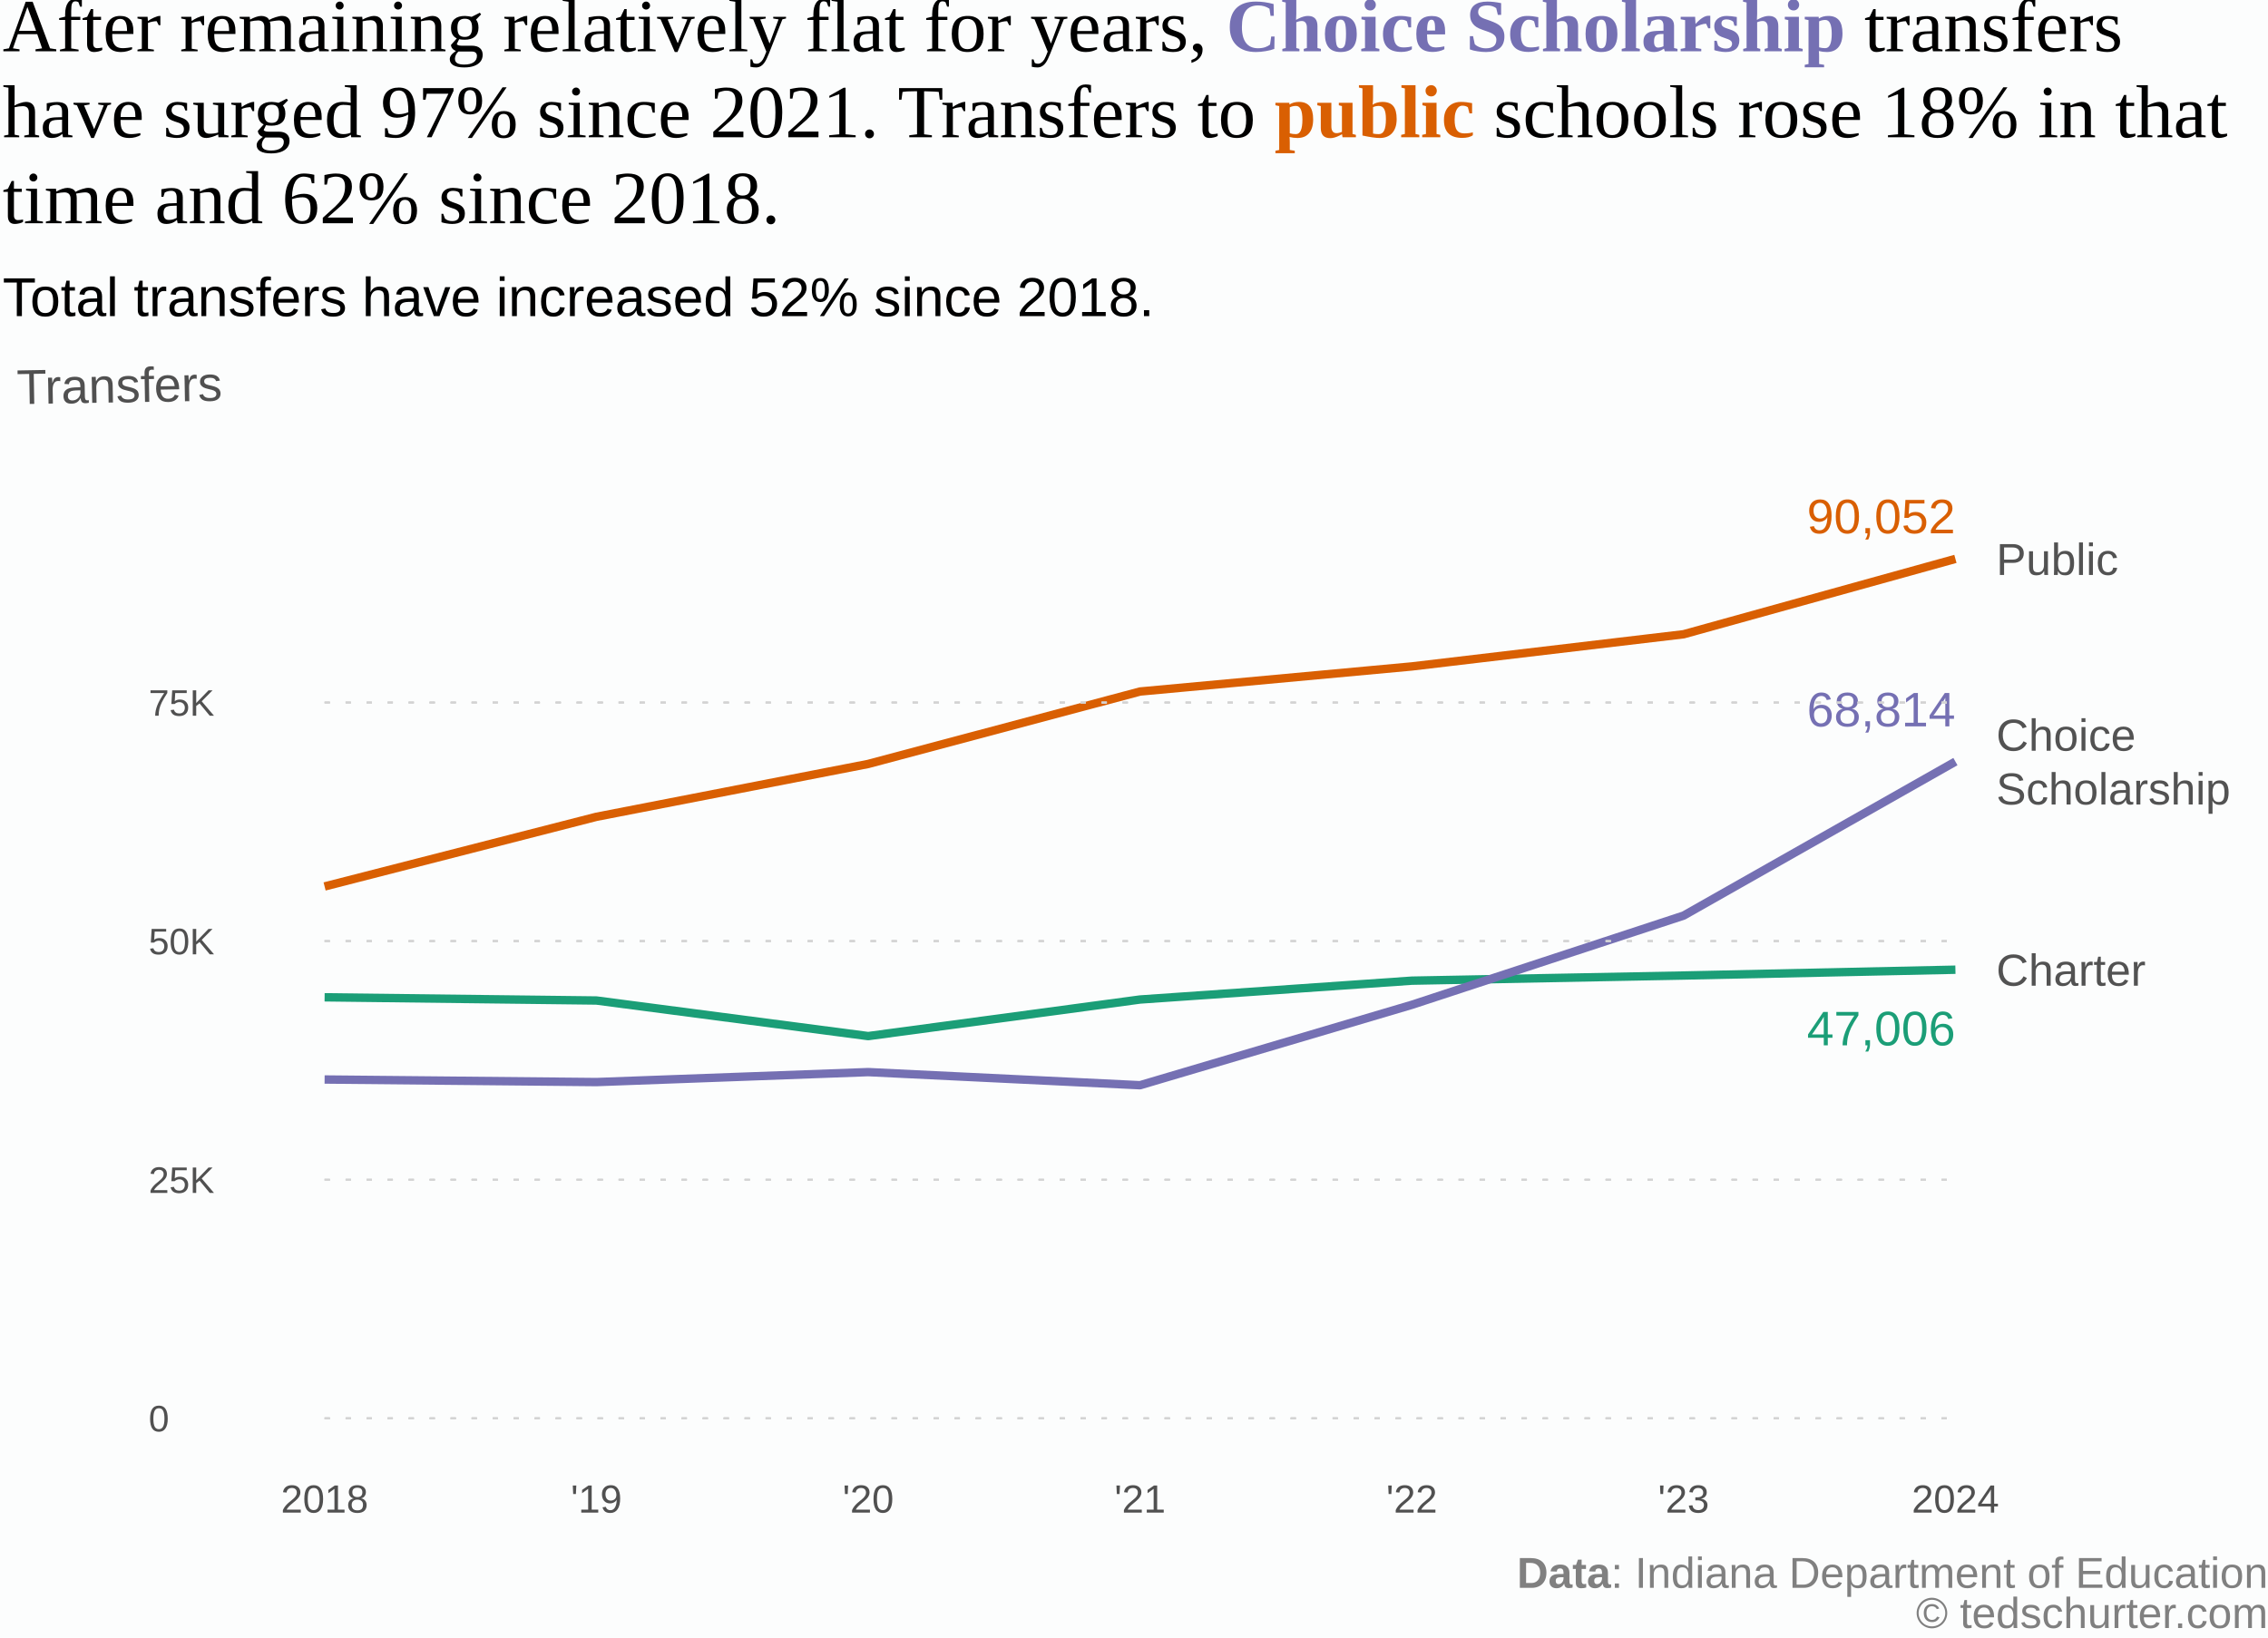
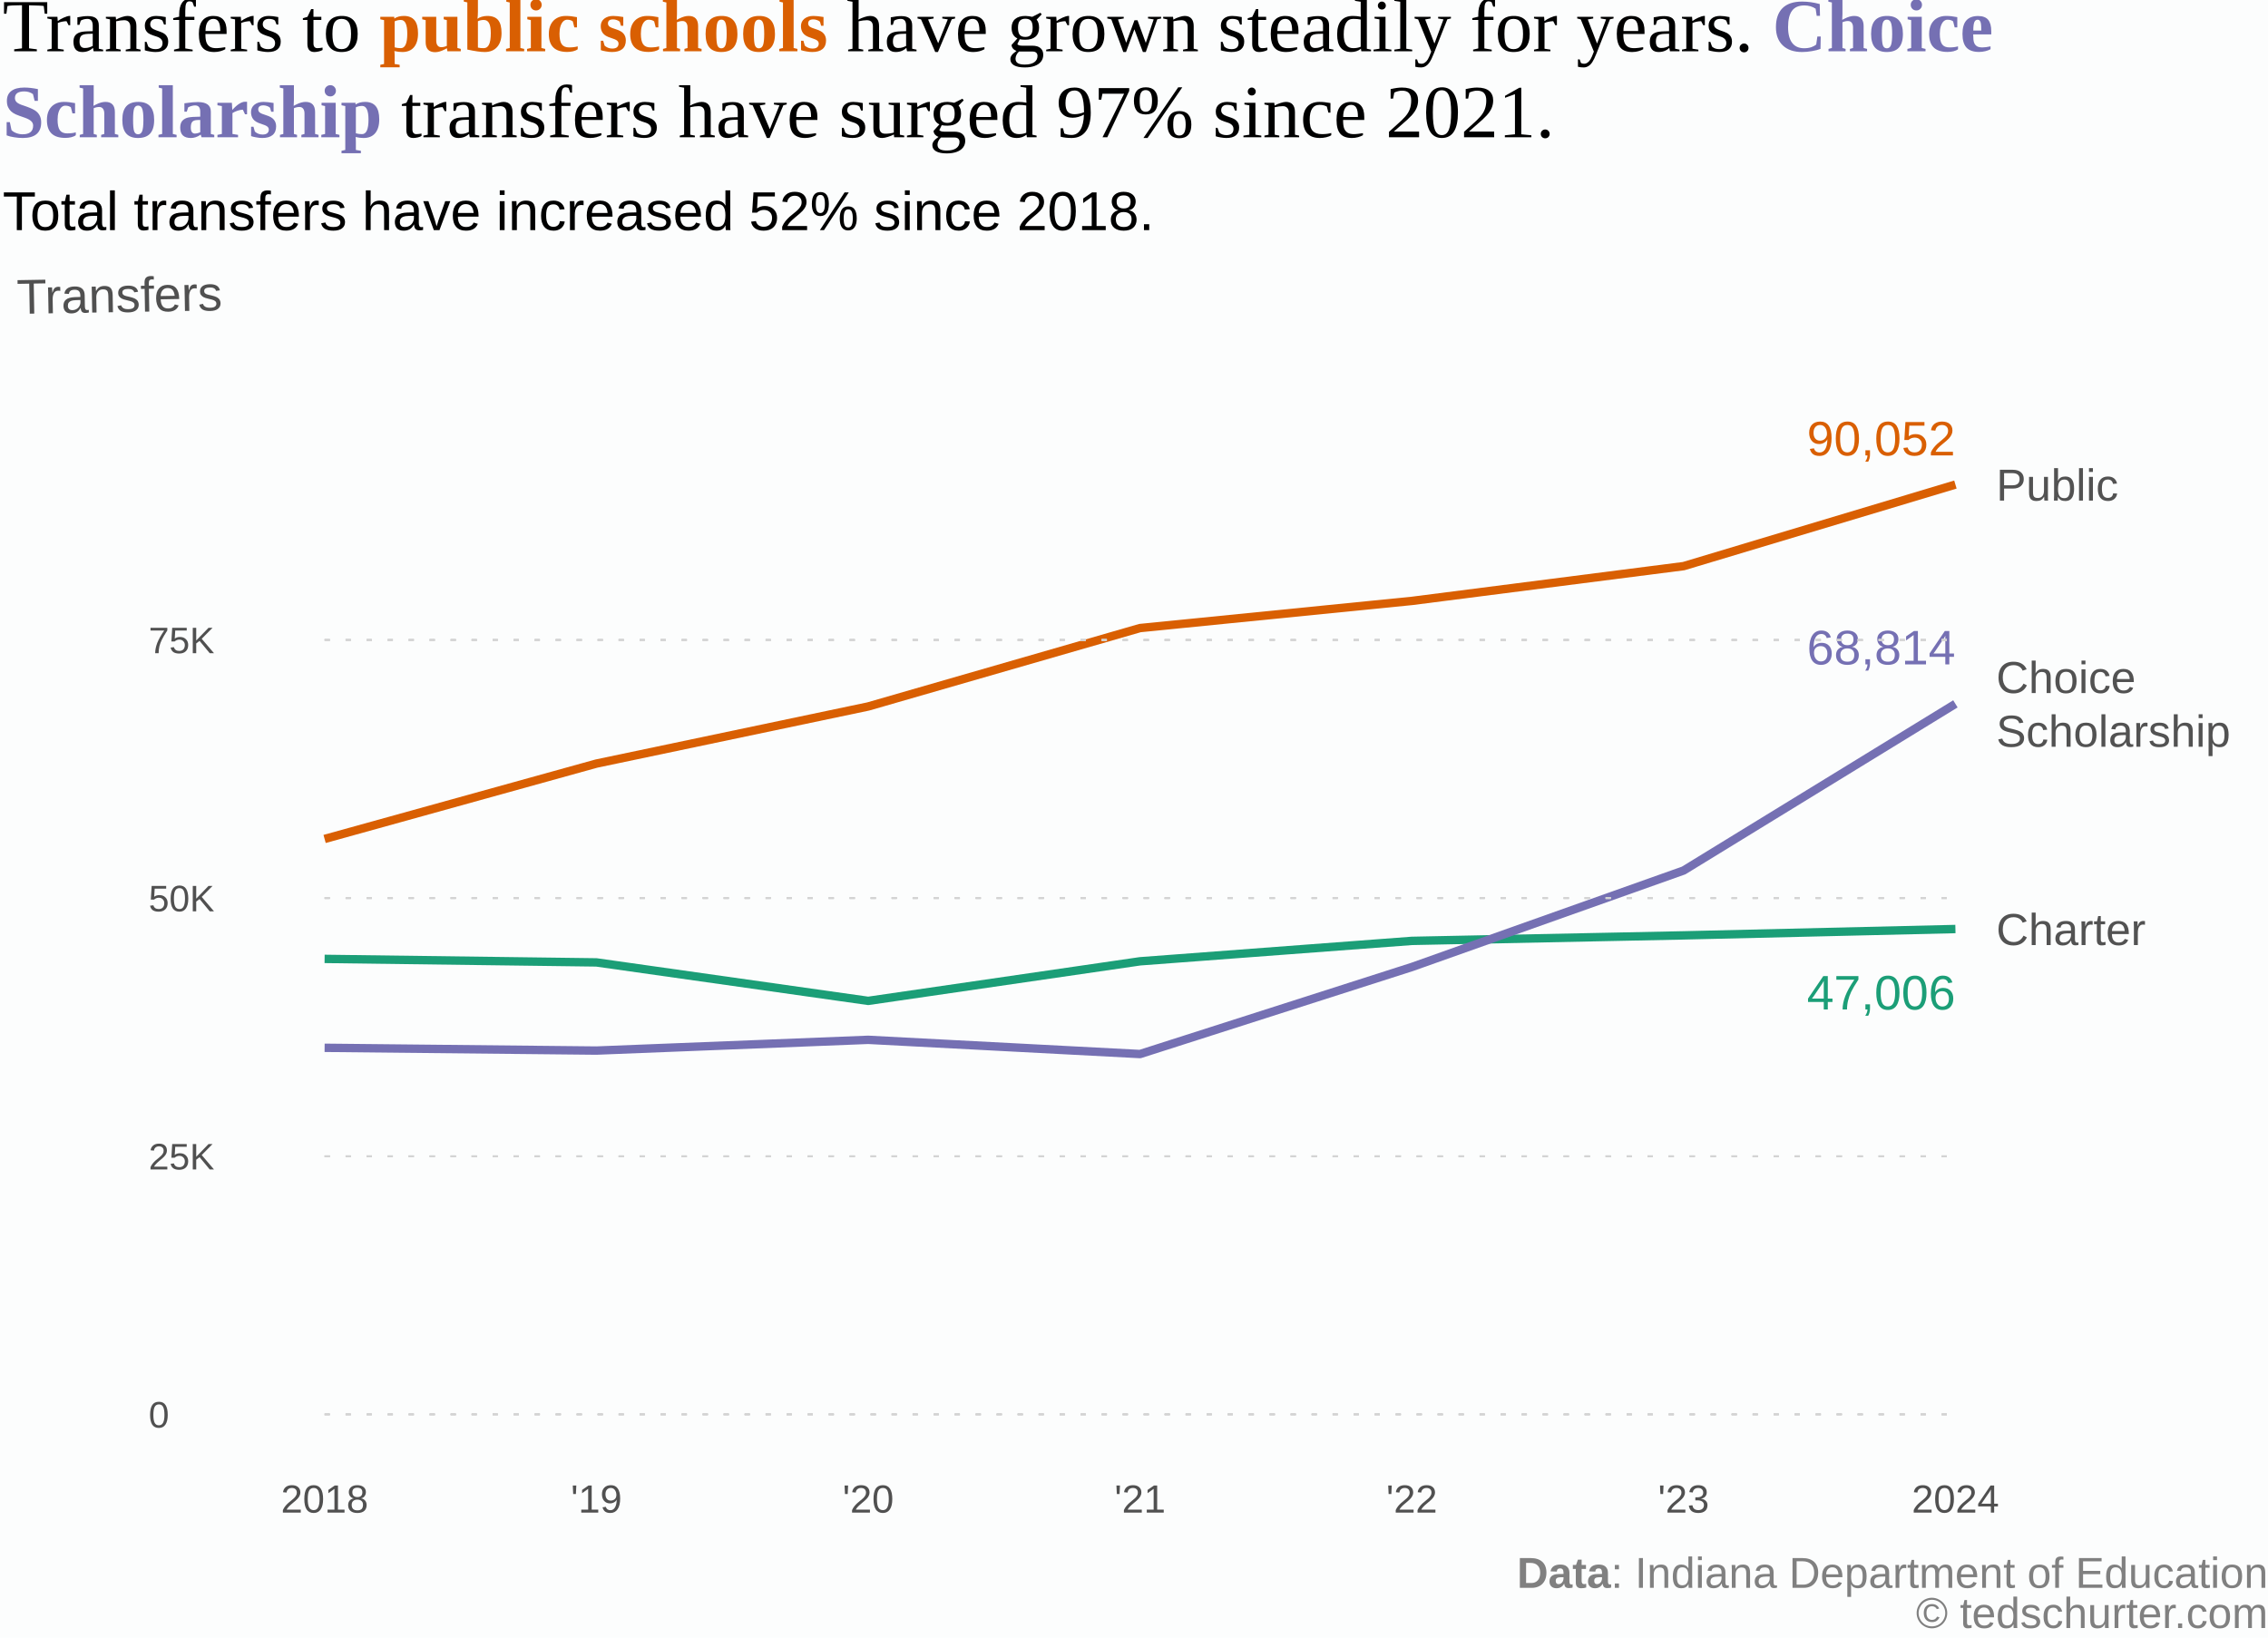
<svg xmlns="http://www.w3.org/2000/svg" class="svglite" width="432.00pt" height="312.00pt" viewBox="0 0 432.00 312.00">
  <defs>
    <style type="text/css">
    .svglite line, .svglite polyline, .svglite polygon, .svglite path, .svglite rect, .svglite circle {
      fill: none;
      stroke: #000000;
      stroke-linecap: round;
      stroke-linejoin: round;
      stroke-miterlimit: 10.00;
    }
    .svglite text {
      white-space: pre;
    }
  </style>
  </defs>
  <rect width="100%" height="100%" style="stroke: none; fill: #FCFDFD;" />
  <defs>
    <clipPath id="cpMC4wMHw0MzIuMDB8MC4wMHwzMTIuMDA=">
      <rect x="0.00" y="0.00" width="432.00" height="312.00" />
    </clipPath>
  </defs>
  <g clip-path="url(#cpMC4wMHw0MzIuMDB8MC4wMHwzMTIuMDA=)">
    <rect x="0.00" y="0.00" width="432.00" height="312.00" style="stroke-width: 1.07; stroke: none; fill: #FCFDFD;" />
  </g>
  <defs>
-     <clipPath id="cpMjUuNTl8NDMyLjAwfDc5LjMwfDI3OS4zMA==">
-       <rect x="25.59" y="79.30" width="406.41" height="200.00" />
+     <clipPath id="cpMjUuNTl8NDMyLjAwfDYyLjkyfDI3OS4zMA==">
+       <rect x="25.59" y="62.92" width="406.41" height="216.38" />
    </clipPath>
  </defs>
-   <g clip-path="url(#cpMjUuNTl8NDMyLjAwfDc5LjMwfDI3OS4zMA==)">
-     <rect x="25.59" y="79.30" width="406.41" height="200.00" style="stroke-width: 1.07; stroke: none; fill: #FCFDFD;" />
-     <polyline points="61.83,190.01 113.60,190.62 165.37,197.40 217.15,190.43 268.92,186.84 320.69,185.86 372.46,184.75 " style="stroke-width: 1.60; stroke: #1B9E77; stroke-linecap: butt;" />
-     <polyline points="61.83,205.67 113.60,206.16 165.37,204.26 217.15,206.76 268.92,191.44 320.69,174.44 372.46,145.10 " style="stroke-width: 1.60; stroke: #7570B3; stroke-linecap: butt;" />
-     <polyline points="61.83,168.89 113.60,155.62 165.37,145.55 217.15,131.75 268.92,126.97 320.69,120.84 372.46,106.48 " style="stroke-width: 1.60; stroke: #D95F02; stroke-linecap: butt;" />
-     <text x="380.23" y="187.80" style="font-size: 8.54px;fill: #525252; font-family: &quot;Arial&quot;;" textLength="28.45px" lengthAdjust="spacingAndGlyphs">Charter</text>
-     <text x="380.23" y="143.03" style="font-size: 8.54px;fill: #525252; font-family: &quot;Arial&quot;;" textLength="26.56px" lengthAdjust="spacingAndGlyphs">Choice</text>
-     <text x="380.23" y="153.27" style="font-size: 8.54px;fill: #525252; font-family: &quot;Arial&quot;;" textLength="44.58px" lengthAdjust="spacingAndGlyphs">Scholarship</text>
-     <text x="380.23" y="109.54" style="font-size: 8.54px;fill: #525252; font-family: &quot;Arial&quot;;" textLength="23.23px" lengthAdjust="spacingAndGlyphs">Public</text>
-     <text x="372.46" y="101.60" text-anchor="end" style="font-size: 9.25px;fill: #D95F02; font-family: &quot;Arial&quot;;" textLength="28.27px" lengthAdjust="spacingAndGlyphs">90,052</text>
-     <text x="372.46" y="138.39" text-anchor="end" style="font-size: 9.25px;fill: #7570B3; font-family: &quot;Arial&quot;;" textLength="28.27px" lengthAdjust="spacingAndGlyphs">68,814</text>
-     <text x="372.46" y="199.16" text-anchor="end" style="font-size: 9.25px;fill: #1B9E77; font-family: &quot;Arial&quot;;" textLength="28.27px" lengthAdjust="spacingAndGlyphs">47,006</text>
-     <line x1="61.83" y1="270.21" x2="372.46" y2="270.21" style="stroke-width: 0.32; stroke: #D3D3D3; stroke-dasharray: 1.00,3.00; stroke-linecap: butt;" />
-     <line x1="61.83" y1="224.76" x2="372.46" y2="224.76" style="stroke-width: 0.32; stroke: #D3D3D3; stroke-dasharray: 1.00,3.00; stroke-linecap: butt;" />
-     <line x1="61.83" y1="179.30" x2="372.46" y2="179.30" style="stroke-width: 0.32; stroke: #D3D3D3; stroke-dasharray: 1.00,3.00; stroke-linecap: butt;" />
-     <line x1="61.83" y1="133.85" x2="372.46" y2="133.85" style="stroke-width: 0.32; stroke: #D3D3D3; stroke-dasharray: 1.00,3.00; stroke-linecap: butt;" />
-     <line x1="61.83" y1="270.21" x2="372.46" y2="270.21" style="stroke-width: 0.32; stroke: #D3D3D3; stroke-dasharray: 1.00,3.00; stroke-linecap: butt;" />
-     <line x1="61.83" y1="224.76" x2="372.46" y2="224.76" style="stroke-width: 0.32; stroke: #D3D3D3; stroke-dasharray: 1.00,3.00; stroke-linecap: butt;" />
-     <line x1="61.83" y1="179.30" x2="372.46" y2="179.30" style="stroke-width: 0.32; stroke: #D3D3D3; stroke-dasharray: 1.00,3.00; stroke-linecap: butt;" />
-     <line x1="61.83" y1="133.85" x2="372.46" y2="133.85" style="stroke-width: 0.32; stroke: #D3D3D3; stroke-dasharray: 1.00,3.00; stroke-linecap: butt;" />
-     <line x1="61.83" y1="270.21" x2="372.46" y2="270.21" style="stroke-width: 0.32; stroke: #D3D3D3; stroke-dasharray: 1.00,3.00; stroke-linecap: butt;" />
-     <line x1="61.83" y1="224.76" x2="372.46" y2="224.76" style="stroke-width: 0.32; stroke: #D3D3D3; stroke-dasharray: 1.00,3.00; stroke-linecap: butt;" />
-     <line x1="61.83" y1="179.30" x2="372.46" y2="179.30" style="stroke-width: 0.32; stroke: #D3D3D3; stroke-dasharray: 1.00,3.00; stroke-linecap: butt;" />
-     <line x1="61.83" y1="133.85" x2="372.46" y2="133.85" style="stroke-width: 0.32; stroke: #D3D3D3; stroke-dasharray: 1.00,3.00; stroke-linecap: butt;" />
-     <line x1="61.83" y1="270.21" x2="372.46" y2="270.21" style="stroke-width: 0.32; stroke: #D3D3D3; stroke-dasharray: 1.00,3.00; stroke-linecap: butt;" />
-     <line x1="61.83" y1="224.76" x2="372.46" y2="224.76" style="stroke-width: 0.32; stroke: #D3D3D3; stroke-dasharray: 1.00,3.00; stroke-linecap: butt;" />
-     <line x1="61.83" y1="179.30" x2="372.46" y2="179.30" style="stroke-width: 0.32; stroke: #D3D3D3; stroke-dasharray: 1.00,3.00; stroke-linecap: butt;" />
-     <line x1="61.83" y1="133.85" x2="372.46" y2="133.85" style="stroke-width: 0.32; stroke: #D3D3D3; stroke-dasharray: 1.00,3.00; stroke-linecap: butt;" />
+   <g clip-path="url(#cpMjUuNTl8NDMyLjAwfDYyLjkyfDI3OS4zMA==)">
+     <rect x="25.59" y="62.92" width="406.41" height="216.38" style="stroke-width: 1.07; stroke: none; fill: #FCFDFD;" />
+     <polyline points="61.83,182.69 113.60,183.36 165.37,190.69 217.15,183.15 268.92,179.26 320.69,178.21 372.46,177.00 " style="stroke-width: 1.60; stroke: #1B9E77; stroke-linecap: butt;" />
+     <polyline points="61.83,199.63 113.60,200.16 165.37,198.11 217.15,200.82 268.92,184.24 320.69,165.85 372.46,134.10 " style="stroke-width: 1.60; stroke: #7570B3; stroke-linecap: butt;" />
+     <polyline points="61.83,159.84 113.60,145.48 165.37,134.60 217.15,119.66 268.92,114.49 320.69,107.86 372.46,92.32 " style="stroke-width: 1.60; stroke: #D95F02; stroke-linecap: butt;" />
+     <text x="380.23" y="180.06" style="font-size: 8.54px;fill: #525252; font-family: &quot;Arial&quot;;" textLength="28.45px" lengthAdjust="spacingAndGlyphs">Charter</text>
+     <text x="380.23" y="132.04" style="font-size: 8.54px;fill: #525252; font-family: &quot;Arial&quot;;" textLength="26.56px" lengthAdjust="spacingAndGlyphs">Choice</text>
+     <text x="380.23" y="142.28" style="font-size: 8.54px;fill: #525252; font-family: &quot;Arial&quot;;" textLength="44.58px" lengthAdjust="spacingAndGlyphs">Scholarship</text>
+     <text x="380.23" y="95.38" style="font-size: 8.54px;fill: #525252; font-family: &quot;Arial&quot;;" textLength="23.23px" lengthAdjust="spacingAndGlyphs">Public</text>
+     <text x="372.46" y="86.77" text-anchor="end" style="font-size: 9.25px;fill: #D95F02; font-family: &quot;Arial&quot;;" textLength="28.27px" lengthAdjust="spacingAndGlyphs">90,052</text>
+     <text x="372.46" y="126.58" text-anchor="end" style="font-size: 9.25px;fill: #7570B3; font-family: &quot;Arial&quot;;" textLength="28.27px" lengthAdjust="spacingAndGlyphs">68,814</text>
+     <text x="372.46" y="192.33" text-anchor="end" style="font-size: 9.25px;fill: #1B9E77; font-family: &quot;Arial&quot;;" textLength="28.27px" lengthAdjust="spacingAndGlyphs">47,006</text>
+     <line x1="61.83" y1="269.47" x2="372.46" y2="269.47" style="stroke-width: 0.32; stroke: #D3D3D3; stroke-dasharray: 1.00,3.00; stroke-linecap: butt;" />
+     <line x1="61.83" y1="220.29" x2="372.46" y2="220.29" style="stroke-width: 0.32; stroke: #D3D3D3; stroke-dasharray: 1.00,3.00; stroke-linecap: butt;" />
+     <line x1="61.83" y1="171.11" x2="372.46" y2="171.11" style="stroke-width: 0.32; stroke: #D3D3D3; stroke-dasharray: 1.00,3.00; stroke-linecap: butt;" />
+     <line x1="61.83" y1="121.93" x2="372.46" y2="121.93" style="stroke-width: 0.32; stroke: #D3D3D3; stroke-dasharray: 1.00,3.00; stroke-linecap: butt;" />
+     <line x1="61.83" y1="269.47" x2="372.46" y2="269.47" style="stroke-width: 0.32; stroke: #D3D3D3; stroke-dasharray: 1.00,3.00; stroke-linecap: butt;" />
+     <line x1="61.83" y1="220.29" x2="372.46" y2="220.29" style="stroke-width: 0.32; stroke: #D3D3D3; stroke-dasharray: 1.00,3.00; stroke-linecap: butt;" />
+     <line x1="61.83" y1="171.11" x2="372.46" y2="171.11" style="stroke-width: 0.32; stroke: #D3D3D3; stroke-dasharray: 1.00,3.00; stroke-linecap: butt;" />
+     <line x1="61.83" y1="121.93" x2="372.46" y2="121.93" style="stroke-width: 0.32; stroke: #D3D3D3; stroke-dasharray: 1.00,3.00; stroke-linecap: butt;" />
+     <line x1="61.83" y1="269.47" x2="372.46" y2="269.47" style="stroke-width: 0.32; stroke: #D3D3D3; stroke-dasharray: 1.00,3.00; stroke-linecap: butt;" />
+     <line x1="61.83" y1="220.29" x2="372.46" y2="220.29" style="stroke-width: 0.32; stroke: #D3D3D3; stroke-dasharray: 1.00,3.00; stroke-linecap: butt;" />
+     <line x1="61.83" y1="171.11" x2="372.46" y2="171.11" style="stroke-width: 0.32; stroke: #D3D3D3; stroke-dasharray: 1.00,3.00; stroke-linecap: butt;" />
+     <line x1="61.83" y1="121.93" x2="372.46" y2="121.93" style="stroke-width: 0.32; stroke: #D3D3D3; stroke-dasharray: 1.00,3.00; stroke-linecap: butt;" />
+     <line x1="61.83" y1="269.47" x2="372.46" y2="269.47" style="stroke-width: 0.32; stroke: #D3D3D3; stroke-dasharray: 1.00,3.00; stroke-linecap: butt;" />
+     <line x1="61.83" y1="220.29" x2="372.46" y2="220.29" style="stroke-width: 0.32; stroke: #D3D3D3; stroke-dasharray: 1.00,3.00; stroke-linecap: butt;" />
+     <line x1="61.83" y1="171.11" x2="372.46" y2="171.11" style="stroke-width: 0.32; stroke: #D3D3D3; stroke-dasharray: 1.00,3.00; stroke-linecap: butt;" />
+     <line x1="61.83" y1="121.93" x2="372.46" y2="121.93" style="stroke-width: 0.32; stroke: #D3D3D3; stroke-dasharray: 1.00,3.00; stroke-linecap: butt;" />
  </g>
  <g clip-path="url(#cpMC4wMHw0MzIuMDB8MC4wMHwzMTIuMDA=)">
-     <text x="28.31" y="272.73" style="font-size: 7.04px;fill: #505050; font-family: &quot;Arial&quot;;" textLength="3.91px" lengthAdjust="spacingAndGlyphs">0</text>
-     <text x="28.31" y="227.28" style="font-size: 7.04px;fill: #505050; font-family: &quot;Arial&quot;;" textLength="12.51px" lengthAdjust="spacingAndGlyphs">25K</text>
-     <text x="28.31" y="181.82" style="font-size: 7.04px;fill: #505050; font-family: &quot;Arial&quot;;" textLength="14.46px" lengthAdjust="spacingAndGlyphs">50K </text>
-     <text x="28.31" y="136.37" style="font-size: 7.04px;fill: #505050; font-family: &quot;Arial&quot;;" textLength="12.51px" lengthAdjust="spacingAndGlyphs">75K</text>
+     <text x="28.31" y="271.99" style="font-size: 7.04px;fill: #505050; font-family: &quot;Arial&quot;;" textLength="3.91px" lengthAdjust="spacingAndGlyphs">0</text>
+     <text x="28.31" y="222.81" style="font-size: 7.04px;fill: #505050; font-family: &quot;Arial&quot;;" textLength="12.51px" lengthAdjust="spacingAndGlyphs">25K</text>
+     <text x="28.31" y="173.63" style="font-size: 7.04px;fill: #505050; font-family: &quot;Arial&quot;;" textLength="14.46px" lengthAdjust="spacingAndGlyphs">50K </text>
+     <text x="28.31" y="124.45" style="font-size: 7.04px;fill: #505050; font-family: &quot;Arial&quot;;" textLength="12.51px" lengthAdjust="spacingAndGlyphs">75K</text>
    <text x="61.83" y="288.18" text-anchor="middle" style="font-size: 7.48px;fill: #505050; font-family: &quot;Arial&quot;;" textLength="16.62px" lengthAdjust="spacingAndGlyphs">2018</text>
    <text x="113.60" y="288.18" text-anchor="middle" style="font-size: 7.48px;fill: #505050; font-family: &quot;Arial&quot;;" textLength="9.73px" lengthAdjust="spacingAndGlyphs">'19</text>
    <text x="165.37" y="288.18" text-anchor="middle" style="font-size: 7.48px;fill: #505050; font-family: &quot;Arial&quot;;" textLength="9.73px" lengthAdjust="spacingAndGlyphs">'20</text>
    <text x="217.15" y="288.18" text-anchor="middle" style="font-size: 7.48px;fill: #505050; font-family: &quot;Arial&quot;;" textLength="9.73px" lengthAdjust="spacingAndGlyphs">'21</text>
    <text x="268.92" y="288.18" text-anchor="middle" style="font-size: 7.48px;fill: #505050; font-family: &quot;Arial&quot;;" textLength="9.73px" lengthAdjust="spacingAndGlyphs">'22</text>
    <text x="320.69" y="288.18" text-anchor="middle" style="font-size: 7.48px;fill: #505050; font-family: &quot;Arial&quot;;" textLength="9.73px" lengthAdjust="spacingAndGlyphs">'23</text>
    <text x="372.46" y="288.18" text-anchor="middle" style="font-size: 7.48px;fill: #505050; font-family: &quot;Arial&quot;;" textLength="16.62px" lengthAdjust="spacingAndGlyphs">2024</text>
-     <text transform="translate(42.38,76.32) rotate(-1)" text-anchor="end" style="font-size: 9.35px;fill: #505050; font-family: &quot;Arial&quot;;" textLength="39.12px" lengthAdjust="spacingAndGlyphs">Transfers</text>
-     <text x="0.50" y="60.22" style="font-size: 10.45px; font-family: &quot;Arial&quot;;" textLength="22.05px" lengthAdjust="spacingAndGlyphs">Total</text>
-     <text x="25.45" y="60.22" style="font-size: 10.45px; font-family: &quot;Arial&quot;;" textLength="40.61px" lengthAdjust="spacingAndGlyphs">transfers</text>
-     <text x="68.96" y="60.22" style="font-size: 10.45px; font-family: &quot;Arial&quot;;" textLength="22.63px" lengthAdjust="spacingAndGlyphs">have</text>
-     <text x="94.49" y="60.22" style="font-size: 10.45px; font-family: &quot;Arial&quot;;" textLength="45.25px" lengthAdjust="spacingAndGlyphs">increased</text>
-     <text x="142.64" y="60.22" style="font-size: 10.45px; font-family: &quot;Arial&quot;;" textLength="20.89px" lengthAdjust="spacingAndGlyphs">52%</text>
-     <text x="166.43" y="60.22" style="font-size: 10.45px; font-family: &quot;Arial&quot;;" textLength="24.36px" lengthAdjust="spacingAndGlyphs">since</text>
-     <text x="193.70" y="60.22" style="font-size: 10.45px; font-family: &quot;Arial&quot;;" textLength="26.11px" lengthAdjust="spacingAndGlyphs">2018.</text>
-     <text x="0.50" y="9.77" style="font-size: 14.30px; font-family: &quot;Times New Roman&quot;;" textLength="30.16px" lengthAdjust="spacingAndGlyphs">After</text>
-     <text x="34.24" y="9.77" style="font-size: 14.30px; font-family: &quot;Times New Roman&quot;;" textLength="57.97px" lengthAdjust="spacingAndGlyphs">remaining</text>
-     <text x="95.78" y="9.77" style="font-size: 14.30px; font-family: &quot;Times New Roman&quot;;" textLength="53.99px" lengthAdjust="spacingAndGlyphs">relatively</text>
-     <text x="153.35" y="9.77" style="font-size: 14.30px; font-family: &quot;Times New Roman&quot;;" textLength="19.05px" lengthAdjust="spacingAndGlyphs">flat</text>
-     <text x="175.98" y="9.77" style="font-size: 14.30px; font-family: &quot;Times New Roman&quot;;" textLength="16.67px" lengthAdjust="spacingAndGlyphs">for</text>
-     <text x="196.22" y="9.77" style="font-size: 14.30px; font-family: &quot;Times New Roman&quot;;" textLength="33.74px" lengthAdjust="spacingAndGlyphs">years,</text>
-     <text x="233.54" y="9.77" style="font-size: 14.30px; font-weight: bold;fill: #7570B3; font-family: &quot;Times New Roman&quot;;" textLength="42.09px" lengthAdjust="spacingAndGlyphs">Choice</text>
-     <text x="279.21" y="9.77" style="font-size: 14.30px; font-weight: bold;fill: #7570B3; font-family: &quot;Times New Roman&quot;;" textLength="72.32px" lengthAdjust="spacingAndGlyphs">Scholarship</text>
-     <text x="355.11" y="9.77" style="font-size: 14.30px; font-family: &quot;Times New Roman&quot;;" textLength="49.22px" lengthAdjust="spacingAndGlyphs">transfers</text>
-     <text x="0.50" y="26.15" style="font-size: 14.30px; font-family: &quot;Times New Roman&quot;;" textLength="26.99px" lengthAdjust="spacingAndGlyphs">have</text>
-     <text x="31.06" y="26.15" style="font-size: 14.30px; font-family: &quot;Times New Roman&quot;;" textLength="37.86px" lengthAdjust="spacingAndGlyphs">surged</text>
-     <text x="72.50" y="26.15" style="font-size: 14.30px; font-family: &quot;Times New Roman&quot;;" textLength="26.21px" lengthAdjust="spacingAndGlyphs">97%</text>
-     <text x="102.28" y="26.15" style="font-size: 14.30px; font-family: &quot;Times New Roman&quot;;" textLength="29.38px" lengthAdjust="spacingAndGlyphs">since</text>
-     <text x="135.24" y="26.15" style="font-size: 14.30px; font-family: &quot;Times New Roman&quot;;" textLength="32.18px" lengthAdjust="spacingAndGlyphs">2021.</text>
-     <text x="170.99" y="26.15" style="font-size: 14.30px; font-family: &quot;Times New Roman&quot;;" textLength="53.47px" lengthAdjust="spacingAndGlyphs">Transfers</text>
-     <text x="228.05" y="26.15" style="font-size: 14.30px; font-family: &quot;Times New Roman&quot;;" textLength="11.12px" lengthAdjust="spacingAndGlyphs">to</text>
-     <text x="242.75" y="26.15" style="font-size: 14.30px; font-weight: bold;fill: #D95F02; font-family: &quot;Times New Roman&quot;;" textLength="38.16px" lengthAdjust="spacingAndGlyphs">public</text>
-     <text x="284.49" y="26.15" style="font-size: 14.30px; font-family: &quot;Times New Roman&quot;;" textLength="42.90px" lengthAdjust="spacingAndGlyphs">schools</text>
-     <text x="330.96" y="26.15" style="font-size: 14.30px; font-family: &quot;Times New Roman&quot;;" textLength="23.82px" lengthAdjust="spacingAndGlyphs">rose</text>
-     <text x="358.36" y="26.15" style="font-size: 14.30px; font-family: &quot;Times New Roman&quot;;" textLength="26.21px" lengthAdjust="spacingAndGlyphs">18%</text>
-     <text x="388.15" y="26.15" style="font-size: 14.30px; font-family: &quot;Times New Roman&quot;;" textLength="11.12px" lengthAdjust="spacingAndGlyphs">in</text>
-     <text x="402.85" y="26.15" style="font-size: 14.30px; font-family: &quot;Times New Roman&quot;;" textLength="21.44px" lengthAdjust="spacingAndGlyphs">that</text>
-     <text x="0.50" y="42.53" style="font-size: 14.30px; font-family: &quot;Times New Roman&quot;;" textLength="25.42px" lengthAdjust="spacingAndGlyphs">time</text>
-     <text x="29.49" y="42.53" style="font-size: 14.30px; font-family: &quot;Times New Roman&quot;;" textLength="20.64px" lengthAdjust="spacingAndGlyphs">and</text>
-     <text x="53.71" y="42.53" style="font-size: 14.30px; font-family: &quot;Times New Roman&quot;;" textLength="26.21px" lengthAdjust="spacingAndGlyphs">62%</text>
-     <text x="83.50" y="42.53" style="font-size: 14.30px; font-family: &quot;Times New Roman&quot;;" textLength="29.38px" lengthAdjust="spacingAndGlyphs">since</text>
-     <text x="116.45" y="42.53" style="font-size: 14.30px; font-family: &quot;Times New Roman&quot;;" textLength="32.18px" lengthAdjust="spacingAndGlyphs">2018.</text>
+     <text transform="translate(42.38,59.12) rotate(-1)" text-anchor="end" style="font-size: 9.35px;fill: #505050; font-family: &quot;Arial&quot;;" textLength="39.12px" lengthAdjust="spacingAndGlyphs">Transfers</text>
+     <text x="0.50" y="43.84" style="font-size: 10.45px; font-family: &quot;Arial&quot;;" textLength="22.05px" lengthAdjust="spacingAndGlyphs">Total</text>
+     <text x="25.45" y="43.84" style="font-size: 10.45px; font-family: &quot;Arial&quot;;" textLength="40.61px" lengthAdjust="spacingAndGlyphs">transfers</text>
+     <text x="68.96" y="43.84" style="font-size: 10.45px; font-family: &quot;Arial&quot;;" textLength="22.63px" lengthAdjust="spacingAndGlyphs">have</text>
+     <text x="94.49" y="43.84" style="font-size: 10.45px; font-family: &quot;Arial&quot;;" textLength="45.25px" lengthAdjust="spacingAndGlyphs">increased</text>
+     <text x="142.64" y="43.84" style="font-size: 10.45px; font-family: &quot;Arial&quot;;" textLength="20.89px" lengthAdjust="spacingAndGlyphs">52%</text>
+     <text x="166.43" y="43.84" style="font-size: 10.45px; font-family: &quot;Arial&quot;;" textLength="24.36px" lengthAdjust="spacingAndGlyphs">since</text>
+     <text x="193.70" y="43.84" style="font-size: 10.45px; font-family: &quot;Arial&quot;;" textLength="26.11px" lengthAdjust="spacingAndGlyphs">2018.</text>
+     <text x="0.50" y="9.77" style="font-size: 14.30px; font-family: &quot;Times New Roman&quot;;" textLength="53.47px" lengthAdjust="spacingAndGlyphs">Transfers</text>
+     <text x="57.55" y="9.77" style="font-size: 14.30px; font-family: &quot;Times New Roman&quot;;" textLength="11.12px" lengthAdjust="spacingAndGlyphs">to</text>
+     <text x="72.25" y="9.77" style="font-size: 14.30px; font-weight: bold;fill: #D95F02; font-family: &quot;Times New Roman&quot;;" textLength="38.16px" lengthAdjust="spacingAndGlyphs">public</text>
+     <text x="113.99" y="9.77" style="font-size: 14.30px; font-weight: bold;fill: #D95F02; font-family: &quot;Times New Roman&quot;;" textLength="43.70px" lengthAdjust="spacingAndGlyphs">schools</text>
+     <text x="161.27" y="9.77" style="font-size: 14.30px; font-family: &quot;Times New Roman&quot;;" textLength="26.99px" lengthAdjust="spacingAndGlyphs">have</text>
+     <text x="191.84" y="9.77" style="font-size: 14.30px; font-family: &quot;Times New Roman&quot;;" textLength="36.53px" lengthAdjust="spacingAndGlyphs">grown</text>
+     <text x="231.95" y="9.77" style="font-size: 14.30px; font-family: &quot;Times New Roman&quot;;" textLength="44.47px" lengthAdjust="spacingAndGlyphs">steadily</text>
+     <text x="280.00" y="9.77" style="font-size: 14.30px; font-family: &quot;Times New Roman&quot;;" textLength="16.67px" lengthAdjust="spacingAndGlyphs">for</text>
+     <text x="300.25" y="9.77" style="font-size: 14.30px; font-family: &quot;Times New Roman&quot;;" textLength="33.74px" lengthAdjust="spacingAndGlyphs">years.</text>
+     <text x="337.57" y="9.77" style="font-size: 14.30px; font-weight: bold;fill: #7570B3; font-family: &quot;Times New Roman&quot;;" textLength="42.09px" lengthAdjust="spacingAndGlyphs">Choice</text>
+     <text x="0.50" y="26.15" style="font-size: 14.30px; font-weight: bold;fill: #7570B3; font-family: &quot;Times New Roman&quot;;" textLength="72.32px" lengthAdjust="spacingAndGlyphs">Scholarship</text>
+     <text x="76.40" y="26.15" style="font-size: 14.30px; font-family: &quot;Times New Roman&quot;;" textLength="49.22px" lengthAdjust="spacingAndGlyphs">transfers</text>
+     <text x="129.20" y="26.15" style="font-size: 14.30px; font-family: &quot;Times New Roman&quot;;" textLength="26.99px" lengthAdjust="spacingAndGlyphs">have</text>
+     <text x="159.76" y="26.15" style="font-size: 14.30px; font-family: &quot;Times New Roman&quot;;" textLength="37.86px" lengthAdjust="spacingAndGlyphs">surged</text>
+     <text x="201.20" y="26.15" style="font-size: 14.30px; font-family: &quot;Times New Roman&quot;;" textLength="26.21px" lengthAdjust="spacingAndGlyphs">97%</text>
+     <text x="230.98" y="26.15" style="font-size: 14.30px; font-family: &quot;Times New Roman&quot;;" textLength="29.38px" lengthAdjust="spacingAndGlyphs">since</text>
+     <text x="263.94" y="26.15" style="font-size: 14.30px; font-family: &quot;Times New Roman&quot;;" textLength="32.18px" lengthAdjust="spacingAndGlyphs">2021.</text>
    <text x="288.95" y="302.52" style="font-size: 8.25px; font-weight: bold;fill: #808080; font-family: &quot;Arial&quot;;" textLength="17.88px" lengthAdjust="spacingAndGlyphs">Data</text>
    <text x="306.84" y="302.52" style="font-size: 8.25px;fill: #808080; font-family: &quot;Arial&quot;;" textLength="2.29px" lengthAdjust="spacingAndGlyphs">:</text>
    <text x="311.41" y="302.52" style="font-size: 8.25px;fill: #808080; font-family: &quot;Arial&quot;;" textLength="27.06px" lengthAdjust="spacingAndGlyphs">Indiana</text>
    <text x="340.76" y="302.52" style="font-size: 8.25px;fill: #808080; font-family: &quot;Arial&quot;;" textLength="43.10px" lengthAdjust="spacingAndGlyphs">Department</text>
    <text x="386.15" y="302.52" style="font-size: 8.25px;fill: #808080; font-family: &quot;Arial&quot;;" textLength="6.88px" lengthAdjust="spacingAndGlyphs">of</text>
    <text x="395.32" y="302.52" style="font-size: 8.25px;fill: #808080; font-family: &quot;Arial&quot;;" textLength="36.68px" lengthAdjust="spacingAndGlyphs">Education</text>
    <text x="364.95" y="310.17" style="font-size: 8.25px;fill: #808080; font-family: &quot;Arial&quot;;" textLength="6.08px" lengthAdjust="spacingAndGlyphs">©</text>
    <text x="373.31" y="310.17" style="font-size: 8.25px;fill: #808080; font-family: &quot;Arial&quot;;" textLength="58.69px" lengthAdjust="spacingAndGlyphs">tedschurter.com</text>
  </g>
</svg>
